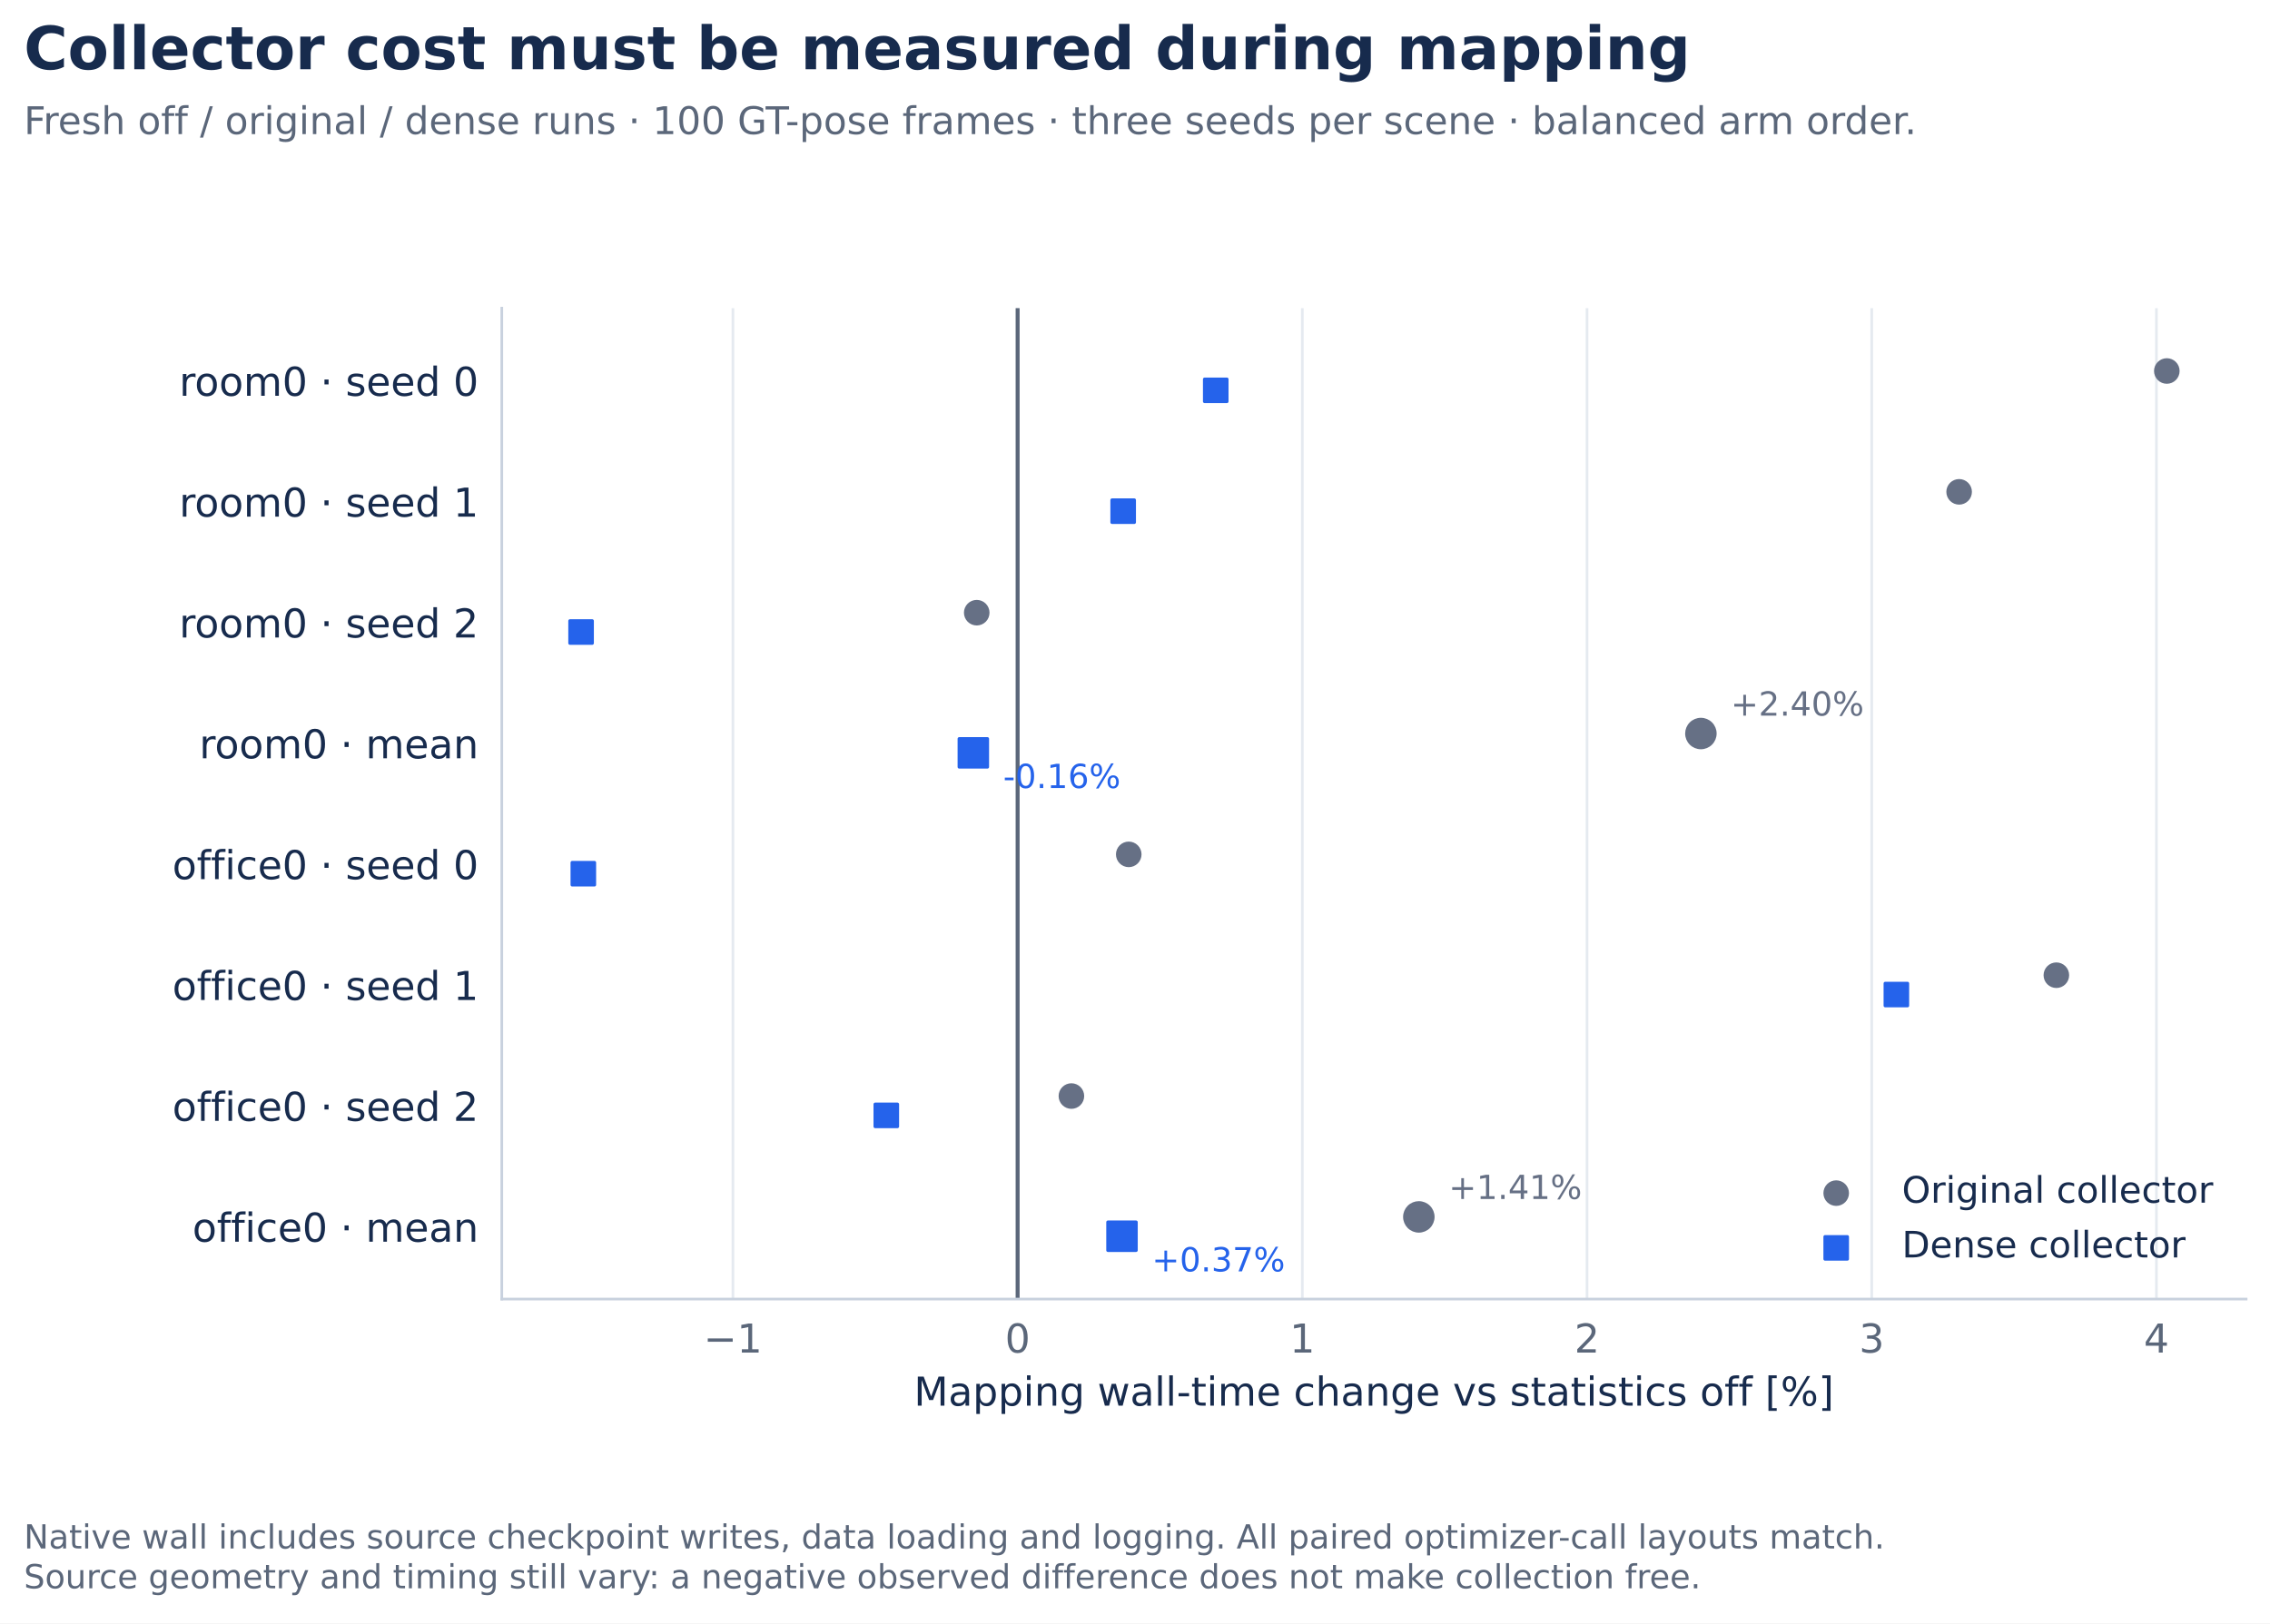
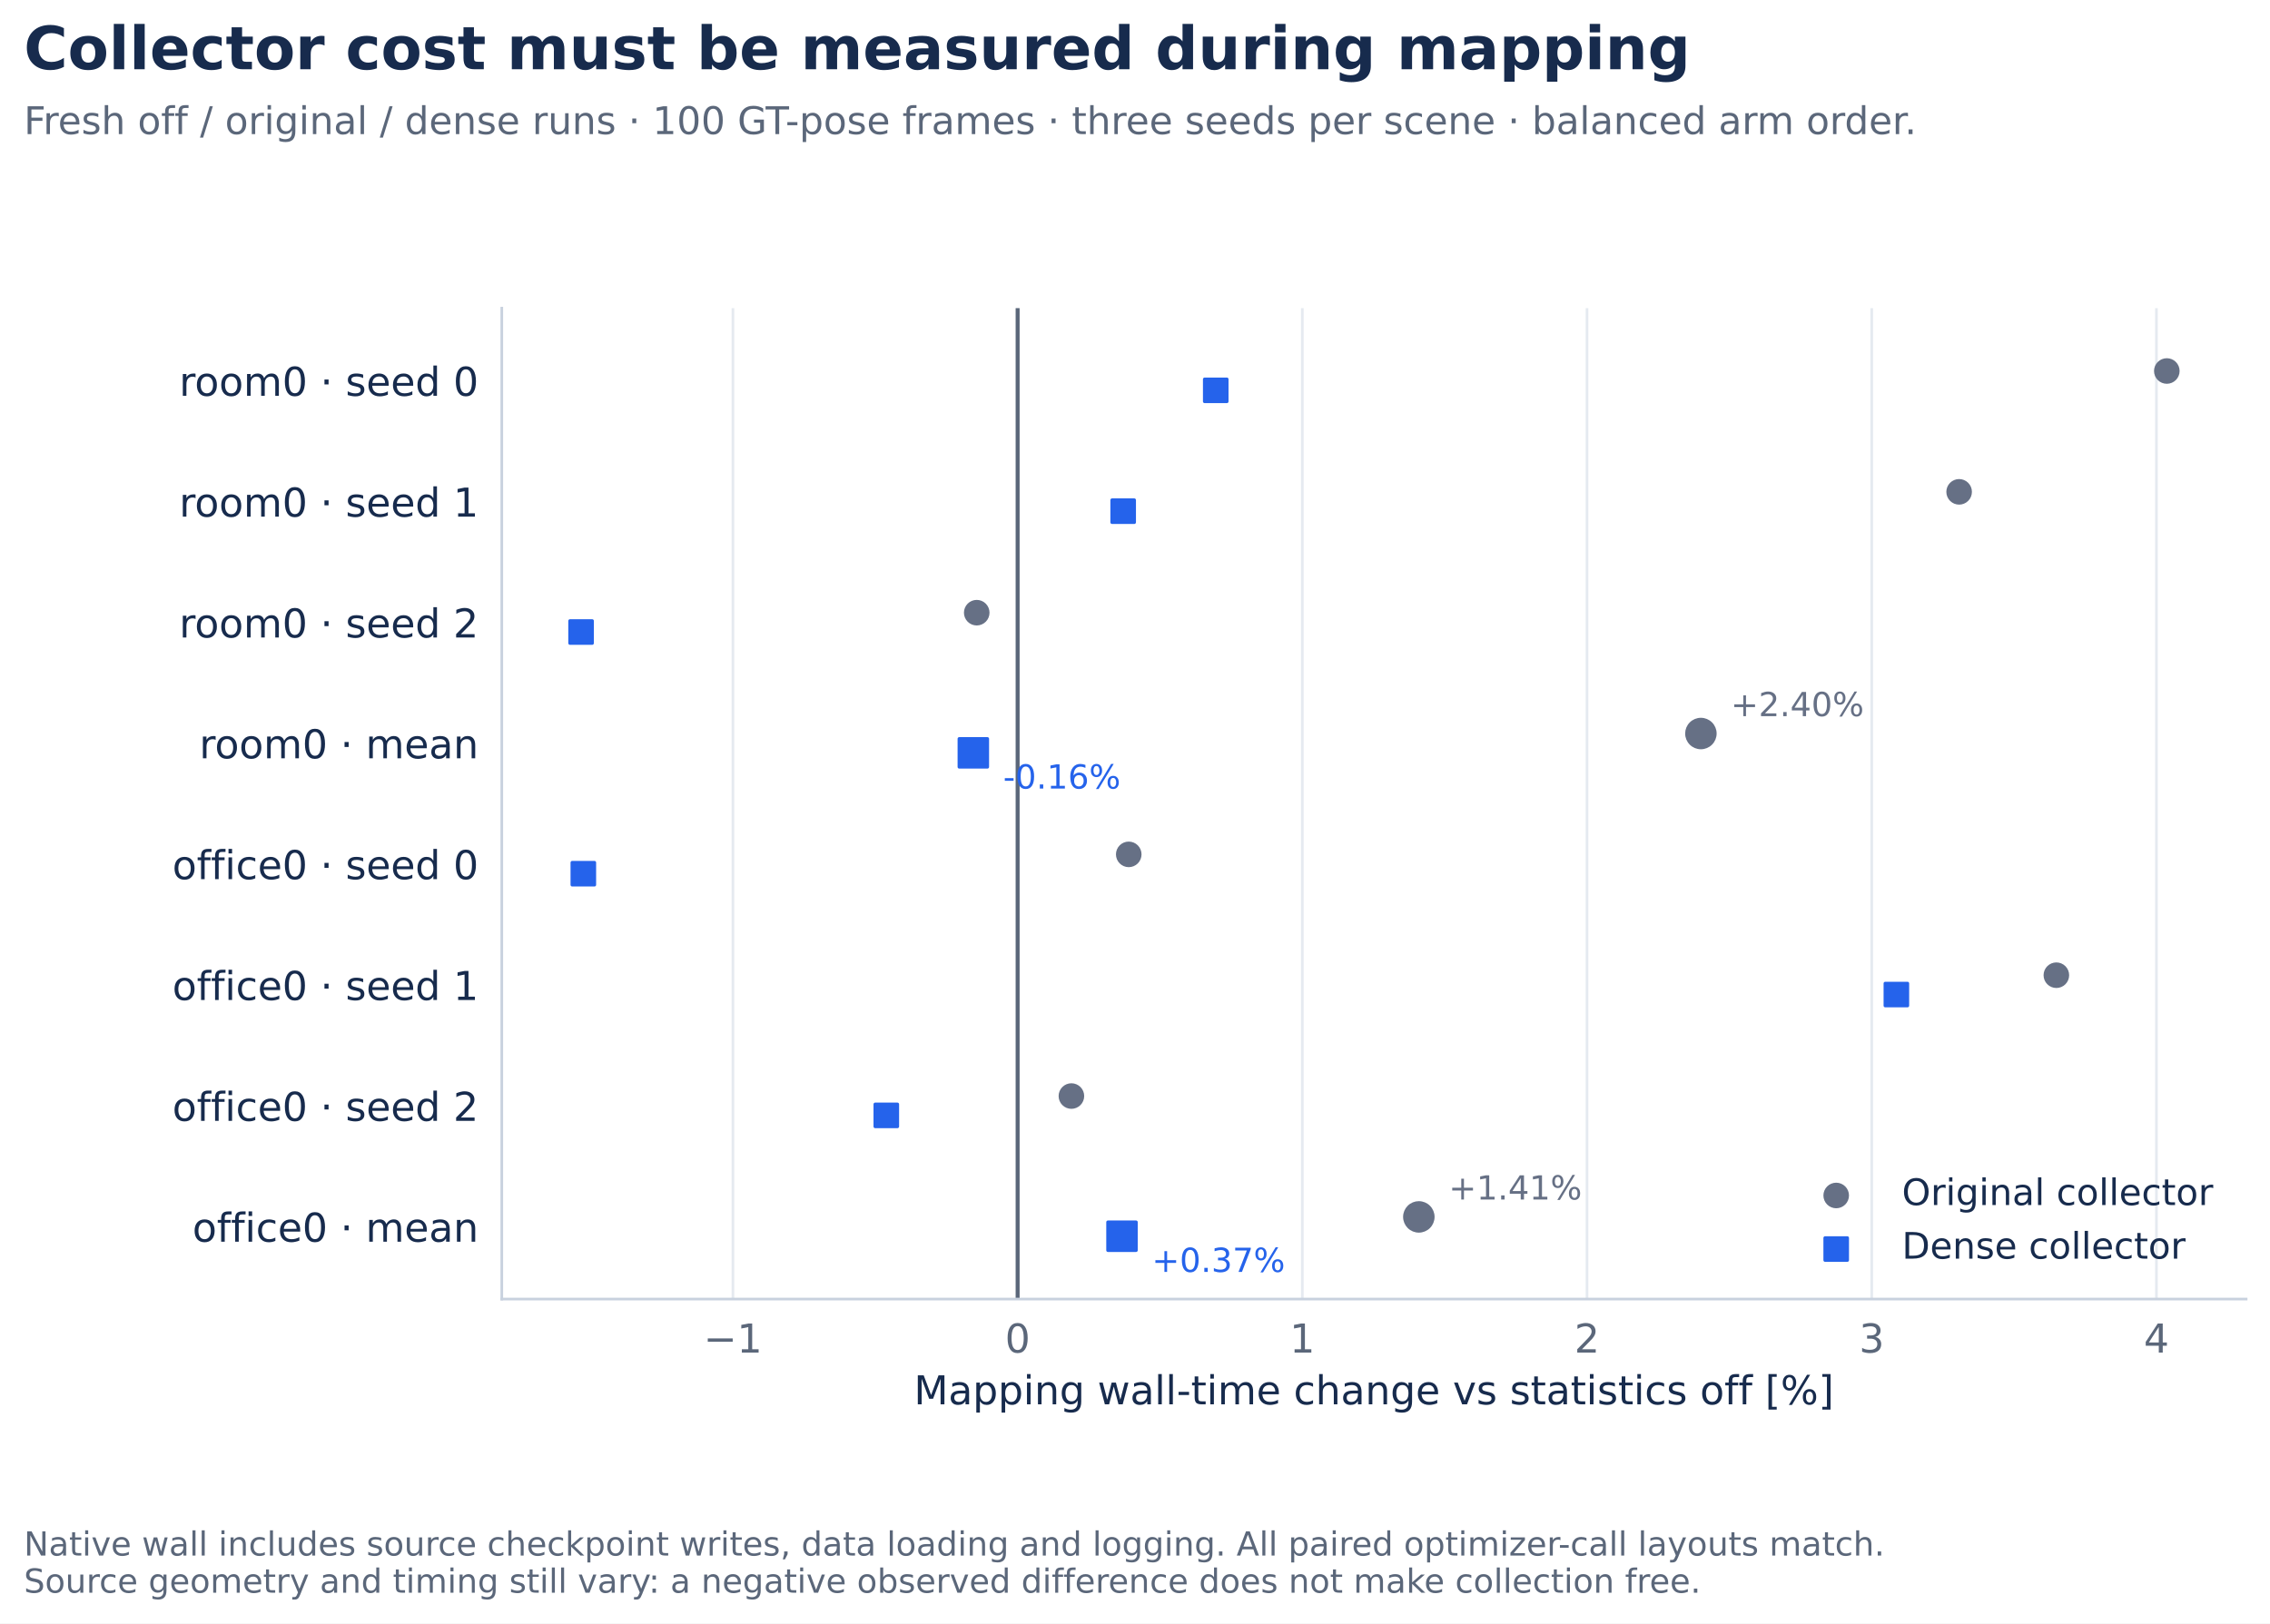
<svg xmlns="http://www.w3.org/2000/svg" xmlns:xlink="http://www.w3.org/1999/xlink" width="684pt" height="489.312pt" viewBox="0 0 684 489.312" version="1.1">
  <defs>
    <style type="text/css">*{stroke-linejoin: round; stroke-linecap: butt}</style>
  </defs>
  <g id="figure_1">
    <g id="patch_1">
      <path d="M 0 489.312  L 684 489.312  L 684 0  L 0 0  z " style="fill: #ffffff" />
    </g>
    <g id="axes_1">
      <g id="patch_2">
        <path d="M 151.2 391.536  L 676.8 391.536  L 676.8 92.88  L 151.2 92.88  z " style="fill: #ffffff" />
      </g>
      <g id="matplotlib.axis_1">
        <g id="xtick_1">
          <g id="line2d_1">
-             <path d="M 220.846 391.536  L 220.846 92.88  " clip-path="url(#p8adfb3e256)" style="fill: none; stroke: #e5eaf0; stroke-width: 0.8; stroke-linecap: square" />
+             <path d="M 220.846 391.536  L 220.846 92.88  " clip-path="url(#p59757db826)" style="fill: none; stroke: #e5eaf0; stroke-width: 0.8; stroke-linecap: square" />
          </g>
          <g id="line2d_2" />
          <g id="text_1">
-             <text style="font-size: 12px; font-family: 'DejaVu Sans'; text-anchor: middle; fill: #5b677a" x="220.846" y="407.653" transform="rotate(-0 220.8456 407.6532)">−1</text>
+             <text style="font-size: 12px; font-family: 'DejaVu Sans'; text-anchor: middle; fill: #5b677a" x="220.846" y="407.654" transform="rotate(-0 220.8456 407.6541)">−1</text>
          </g>
        </g>
        <g id="xtick_2">
          <g id="line2d_3">
-             <path d="M 306.632 391.536  L 306.632 92.88  " clip-path="url(#p8adfb3e256)" style="fill: none; stroke: #e5eaf0; stroke-width: 0.8; stroke-linecap: square" />
+             <path d="M 306.632 391.536  L 306.632 92.88  " clip-path="url(#p59757db826)" style="fill: none; stroke: #e5eaf0; stroke-width: 0.8; stroke-linecap: square" />
          </g>
          <g id="line2d_4" />
          <g id="text_2">
-             <text style="font-size: 12px; font-family: 'DejaVu Sans'; text-anchor: middle; fill: #5b677a" x="306.632" y="407.653" transform="rotate(-0 306.6321 407.6532)">0</text>
+             <text style="font-size: 12px; font-family: 'DejaVu Sans'; text-anchor: middle; fill: #5b677a" x="306.632" y="407.654" transform="rotate(-0 306.6321 407.6541)">0</text>
          </g>
        </g>
        <g id="xtick_3">
          <g id="line2d_5">
-             <path d="M 392.419 391.536  L 392.419 92.88  " clip-path="url(#p8adfb3e256)" style="fill: none; stroke: #e5eaf0; stroke-width: 0.8; stroke-linecap: square" />
+             <path d="M 392.419 391.536  L 392.419 92.88  " clip-path="url(#p59757db826)" style="fill: none; stroke: #e5eaf0; stroke-width: 0.8; stroke-linecap: square" />
          </g>
          <g id="line2d_6" />
          <g id="text_3">
-             <text style="font-size: 12px; font-family: 'DejaVu Sans'; text-anchor: middle; fill: #5b677a" x="392.419" y="407.653" transform="rotate(-0 392.4187 407.6532)">1</text>
+             <text style="font-size: 12px; font-family: 'DejaVu Sans'; text-anchor: middle; fill: #5b677a" x="392.419" y="407.654" transform="rotate(-0 392.4187 407.6541)">1</text>
          </g>
        </g>
        <g id="xtick_4">
          <g id="line2d_7">
-             <path d="M 478.205 391.536  L 478.205 92.88  " clip-path="url(#p8adfb3e256)" style="fill: none; stroke: #e5eaf0; stroke-width: 0.8; stroke-linecap: square" />
+             <path d="M 478.205 391.536  L 478.205 92.88  " clip-path="url(#p59757db826)" style="fill: none; stroke: #e5eaf0; stroke-width: 0.8; stroke-linecap: square" />
          </g>
          <g id="line2d_8" />
          <g id="text_4">
-             <text style="font-size: 12px; font-family: 'DejaVu Sans'; text-anchor: middle; fill: #5b677a" x="478.205" y="407.653" transform="rotate(-0 478.2052 407.6532)">2</text>
+             <text style="font-size: 12px; font-family: 'DejaVu Sans'; text-anchor: middle; fill: #5b677a" x="478.205" y="407.654" transform="rotate(-0 478.2052 407.6541)">2</text>
          </g>
        </g>
        <g id="xtick_5">
          <g id="line2d_9">
-             <path d="M 563.992 391.536  L 563.992 92.88  " clip-path="url(#p8adfb3e256)" style="fill: none; stroke: #e5eaf0; stroke-width: 0.8; stroke-linecap: square" />
+             <path d="M 563.992 391.536  L 563.992 92.88  " clip-path="url(#p59757db826)" style="fill: none; stroke: #e5eaf0; stroke-width: 0.8; stroke-linecap: square" />
          </g>
          <g id="line2d_10" />
          <g id="text_5">
-             <text style="font-size: 12px; font-family: 'DejaVu Sans'; text-anchor: middle; fill: #5b677a" x="563.992" y="407.653" transform="rotate(-0 563.9918 407.6532)">3</text>
+             <text style="font-size: 12px; font-family: 'DejaVu Sans'; text-anchor: middle; fill: #5b677a" x="563.992" y="407.654" transform="rotate(-0 563.9918 407.6541)">3</text>
          </g>
        </g>
        <g id="xtick_6">
          <g id="line2d_11">
-             <path d="M 649.778 391.536  L 649.778 92.88  " clip-path="url(#p8adfb3e256)" style="fill: none; stroke: #e5eaf0; stroke-width: 0.8; stroke-linecap: square" />
+             <path d="M 649.778 391.536  L 649.778 92.88  " clip-path="url(#p59757db826)" style="fill: none; stroke: #e5eaf0; stroke-width: 0.8; stroke-linecap: square" />
          </g>
          <g id="line2d_12" />
          <g id="text_6">
-             <text style="font-size: 12px; font-family: 'DejaVu Sans'; text-anchor: middle; fill: #5b677a" x="649.778" y="407.653" transform="rotate(-0 649.7783 407.6532)">4</text>
+             <text style="font-size: 12px; font-family: 'DejaVu Sans'; text-anchor: middle; fill: #5b677a" x="649.778" y="407.654" transform="rotate(-0 649.7783 407.6541)">4</text>
          </g>
        </g>
        <g id="text_7">
-           <text style="font-size: 12px; font-family: 'DejaVu Sans'; text-anchor: middle; fill: #172b4d" x="414" y="423.654" transform="rotate(-0 414 423.6541)">Mapping wall-time change vs statistics off [%]</text>
+           <text style="font-size: 12px; font-family: 'DejaVu Sans'; text-anchor: middle; fill: #172b4d" x="414" y="423.268" transform="rotate(-0 414 423.2679)">Mapping wall-time change vs statistics off [%]</text>
        </g>
      </g>
      <g id="matplotlib.axis_2">
        <g id="ytick_1">
          <g id="line2d_13" />
          <g id="text_8">
            <text style="font-size: 12px; font-family: 'DejaVu Sans'; text-anchor: end; fill: #172b4d" x="144.2" y="119.292" transform="rotate(-0 144.2 119.2919)">room0 · seed 0</text>
          </g>
        </g>
        <g id="ytick_2">
          <g id="line2d_14" />
          <g id="text_9">
            <text style="font-size: 12px; font-family: 'DejaVu Sans'; text-anchor: end; fill: #172b4d" x="144.2" y="155.713" transform="rotate(-0 144.2 155.7134)">room0 · seed 1</text>
          </g>
        </g>
        <g id="ytick_3">
          <g id="line2d_15" />
          <g id="text_10">
            <text style="font-size: 12px; font-family: 'DejaVu Sans'; text-anchor: end; fill: #172b4d" x="144.2" y="192.135" transform="rotate(-0 144.2 192.1349)">room0 · seed 2</text>
          </g>
        </g>
        <g id="ytick_4">
          <g id="line2d_16" />
          <g id="text_11">
-             <text style="font-size: 12px; font-family: 'DejaVu Sans'; text-anchor: end; fill: #172b4d" x="144.2" y="228.556" transform="rotate(-0 144.2 228.5559)">room0 · mean</text>
+             <text style="font-size: 12px; font-family: 'DejaVu Sans'; text-anchor: end; fill: #172b4d" x="144.2" y="228.556" transform="rotate(-0 144.2 228.5563)">room0 · mean</text>
          </g>
        </g>
        <g id="ytick_5">
          <g id="line2d_17" />
          <g id="text_12">
            <text style="font-size: 12px; font-family: 'DejaVu Sans'; text-anchor: end; fill: #172b4d" x="144.2" y="264.978" transform="rotate(-0 144.2 264.9778)">office0 · seed 0</text>
          </g>
        </g>
        <g id="ytick_6">
          <g id="line2d_18" />
          <g id="text_13">
            <text style="font-size: 12px; font-family: 'DejaVu Sans'; text-anchor: end; fill: #172b4d" x="144.2" y="301.399" transform="rotate(-0 144.2 301.3993)">office0 · seed 1</text>
          </g>
        </g>
        <g id="ytick_7">
          <g id="line2d_19" />
          <g id="text_14">
            <text style="font-size: 12px; font-family: 'DejaVu Sans'; text-anchor: end; fill: #172b4d" x="144.2" y="337.821" transform="rotate(-0 144.2 337.8207)">office0 · seed 2</text>
          </g>
        </g>
        <g id="ytick_8">
          <g id="line2d_20" />
          <g id="text_15">
            <text style="font-size: 12px; font-family: 'DejaVu Sans'; text-anchor: end; fill: #172b4d" x="144.2" y="374.242" transform="rotate(-0 144.2 374.2422)">office0 · mean</text>
          </g>
        </g>
      </g>
      <g id="PathCollection_1">
        <defs>
          <path id="me56fe69899" d="M 0 3.354  C 0.89 3.354 1.743 3.001 2.372 2.372  C 3.001 1.743 3.354 0.89 3.354 0  C 3.354 -0.89 3.001 -1.743 2.372 -2.372  C 1.743 -3.001 0.89 -3.354 0 -3.354  C -0.89 -3.354 -1.743 -3.001 -2.372 -2.372  C -3.001 -1.743 -3.354 -0.89 -3.354 0  C -3.354 0.89 -3.001 1.743 -2.372 2.372  C -1.743 3.001 -0.89 3.354 0 3.354  z " style="stroke: #667085" />
        </defs>
-         <g clip-path="url(#p8adfb3e256)">
+         <g clip-path="url(#p59757db826)">
          <use xlink:href="#me56fe69899" x="652.909" y="111.819" style="fill: #667085; stroke: #667085" />
        </g>
      </g>
      <g id="PathCollection_2">
        <defs>
          <path id="m3674b7617b" d="M -3.354 3.354  L 3.354 3.354  L 3.354 -3.354  L -3.354 -3.354  z " style="stroke: #2563eb" />
        </defs>
-         <g clip-path="url(#p8adfb3e256)">
+         <g clip-path="url(#p59757db826)">
          <use xlink:href="#m3674b7617b" x="366.329" y="117.647" style="fill: #2563eb; stroke: #2563eb" />
        </g>
      </g>
      <g id="PathCollection_3">
-         <g clip-path="url(#p8adfb3e256)">
+         <g clip-path="url(#p59757db826)">
          <use xlink:href="#me56fe69899" x="590.328" y="148.241" style="fill: #667085; stroke: #667085" />
        </g>
      </g>
      <g id="PathCollection_4">
-         <g clip-path="url(#p8adfb3e256)">
+         <g clip-path="url(#p59757db826)">
          <use xlink:href="#m3674b7617b" x="338.434" y="154.068" style="fill: #2563eb; stroke: #2563eb" />
        </g>
      </g>
      <g id="PathCollection_5">
-         <g clip-path="url(#p8adfb3e256)">
+         <g clip-path="url(#p59757db826)">
          <use xlink:href="#me56fe69899" x="294.31" y="184.662" style="fill: #667085; stroke: #667085" />
        </g>
      </g>
      <g id="PathCollection_6">
-         <g clip-path="url(#p8adfb3e256)">
+         <g clip-path="url(#p59757db826)">
          <use xlink:href="#m3674b7617b" x="175.091" y="190.49" style="fill: #2563eb; stroke: #2563eb" />
        </g>
      </g>
      <g id="PathCollection_7">
        <defs>
          <path id="m3fc83920d9" d="M 0 4.243  C 1.125 4.243 2.204 3.796 3 3  C 3.796 2.204 4.243 1.125 4.243 0  C 4.243 -1.125 3.796 -2.204 3 -3  C 2.204 -3.796 1.125 -4.243 0 -4.243  C -1.125 -4.243 -2.204 -3.796 -3 -3  C -3.796 -2.204 -4.243 -1.125 -4.243 0  C -4.243 1.125 -3.796 2.204 -3 3  C -2.204 3.796 -1.125 4.243 0 4.243  z " style="stroke: #667085" />
        </defs>
-         <g clip-path="url(#p8adfb3e256)">
+         <g clip-path="url(#p59757db826)">
          <use xlink:href="#m3fc83920d9" x="512.516" y="221.084" style="fill: #667085; stroke: #667085" />
        </g>
      </g>
      <g id="PathCollection_8">
        <defs>
          <path id="m6ceb4b5570" d="M -4.243 4.243  L 4.243 4.243  L 4.243 -4.243  L -4.243 -4.243  z " style="stroke: #2563eb" />
        </defs>
-         <g clip-path="url(#p8adfb3e256)">
+         <g clip-path="url(#p59757db826)">
          <use xlink:href="#m6ceb4b5570" x="293.285" y="226.911" style="fill: #2563eb; stroke: #2563eb" />
        </g>
      </g>
      <g id="PathCollection_9">
-         <g clip-path="url(#p8adfb3e256)">
+         <g clip-path="url(#p59757db826)">
          <use xlink:href="#me56fe69899" x="340.115" y="257.505" style="fill: #667085; stroke: #667085" />
        </g>
      </g>
      <g id="PathCollection_10">
-         <g clip-path="url(#p8adfb3e256)">
+         <g clip-path="url(#p59757db826)">
          <use xlink:href="#m3674b7617b" x="175.77" y="263.332" style="fill: #2563eb; stroke: #2563eb" />
        </g>
      </g>
      <g id="PathCollection_11">
-         <g clip-path="url(#p8adfb3e256)">
+         <g clip-path="url(#p59757db826)">
          <use xlink:href="#me56fe69899" x="619.626" y="293.926" style="fill: #667085; stroke: #667085" />
        </g>
      </g>
      <g id="PathCollection_12">
-         <g clip-path="url(#p8adfb3e256)">
+         <g clip-path="url(#p59757db826)">
          <use xlink:href="#m3674b7617b" x="571.418" y="299.754" style="fill: #2563eb; stroke: #2563eb" />
        </g>
      </g>
      <g id="PathCollection_13">
-         <g clip-path="url(#p8adfb3e256)">
+         <g clip-path="url(#p59757db826)">
          <use xlink:href="#me56fe69899" x="322.837" y="330.348" style="fill: #667085; stroke: #667085" />
        </g>
      </g>
      <g id="PathCollection_14">
-         <g clip-path="url(#p8adfb3e256)">
+         <g clip-path="url(#p59757db826)">
          <use xlink:href="#m3674b7617b" x="267.062" y="336.175" style="fill: #2563eb; stroke: #2563eb" />
        </g>
      </g>
      <g id="PathCollection_15">
-         <g clip-path="url(#p8adfb3e256)">
+         <g clip-path="url(#p59757db826)">
          <use xlink:href="#m3fc83920d9" x="427.526" y="366.769" style="fill: #667085; stroke: #667085" />
        </g>
      </g>
      <g id="PathCollection_16">
-         <g clip-path="url(#p8adfb3e256)">
+         <g clip-path="url(#p59757db826)">
          <use xlink:href="#m6ceb4b5570" x="338.083" y="372.597" style="fill: #2563eb; stroke: #2563eb" />
        </g>
      </g>
      <g id="line2d_21">
-         <path d="M 306.632 391.536  L 306.632 92.88  " clip-path="url(#p8adfb3e256)" style="fill: none; stroke: #5b677a; stroke-width: 1.2; stroke-linecap: square" />
+         <path d="M 306.632 391.536  L 306.632 92.88  " clip-path="url(#p59757db826)" style="fill: none; stroke: #5b677a; stroke-width: 1.2; stroke-linecap: square" />
      </g>
      <g id="patch_3">
        <path d="M 151.2 391.536  L 151.2 92.88  " style="fill: none; stroke: #c8d1de; stroke-width: 0.8; stroke-linejoin: miter; stroke-linecap: square" />
      </g>
      <g id="patch_4">
        <path d="M 151.2 391.536  L 676.8 391.536  " style="fill: none; stroke: #c8d1de; stroke-width: 0.8; stroke-linejoin: miter; stroke-linecap: square" />
      </g>
      <g id="text_16">
-         <text style="font-size: 10px; font-family: 'DejaVu Sans'; text-anchor: start; fill: #667085" x="521.516" y="215.681" transform="rotate(-0 521.5155 215.6812)">+2.40%</text>
+         <text style="font-size: 10px; font-family: 'DejaVu Sans'; text-anchor: start; fill: #667085" x="521.516" y="215.843" transform="rotate(-0 521.5155 215.8429)">+2.40%</text>
      </g>
      <g id="text_17">
-         <text style="font-size: 10px; font-family: 'DejaVu Sans'; text-anchor: start; fill: #2563eb" x="302.285" y="237.509" transform="rotate(-0 302.2847 237.5086)">-0.16%</text>
+         <text style="font-size: 10px; font-family: 'DejaVu Sans'; text-anchor: start; fill: #2563eb" x="302.285" y="237.67" transform="rotate(-0 302.2847 237.6704)">-0.16%</text>
      </g>
      <g id="text_18">
-         <text style="font-size: 10px; font-family: 'DejaVu Sans'; text-anchor: start; fill: #667085" x="436.526" y="361.367" transform="rotate(-0 436.5258 361.3671)">+1.41%</text>
+         <text style="font-size: 10px; font-family: 'DejaVu Sans'; text-anchor: start; fill: #667085" x="436.526" y="361.529" transform="rotate(-0 436.5258 361.5288)">+1.41%</text>
      </g>
      <g id="text_19">
-         <text style="font-size: 10px; font-family: 'DejaVu Sans'; text-anchor: start; fill: #2563eb" x="347.083" y="383.194" transform="rotate(-0 347.0833 383.1945)">+0.37%</text>
+         <text style="font-size: 10px; font-family: 'DejaVu Sans'; text-anchor: start; fill: #2563eb" x="347.083" y="383.356" transform="rotate(-0 347.0833 383.3562)">+0.37%</text>
      </g>
      <g id="legend_1">
        <g id="PathCollection_17">
          <g>
-             <use xlink:href="#me56fe69899" x="553.287" y="359.605" style="fill: #667085; stroke: #667085" />
+             <use xlink:href="#me56fe69899" x="553.287" y="360.315" style="fill: #667085; stroke: #667085" />
          </g>
        </g>
        <g id="text_20">
-           <text style="font-size: 11px; font-family: 'DejaVu Sans'; text-anchor: start; fill: #172b4d" x="573.087" y="362.493" transform="rotate(-0 573.0872 362.4926)">Original collector</text>
+           <text style="font-size: 11px; font-family: 'DejaVu Sans'; text-anchor: start; fill: #172b4d" x="573.087" y="363.202" transform="rotate(-0 573.0872 363.2024)">Original collector</text>
        </g>
        <g id="PathCollection_18">
          <g>
-             <use xlink:href="#m3674b7617b" x="553.287" y="376.106" style="fill: #2563eb; stroke: #2563eb" />
+             <use xlink:href="#m3674b7617b" x="553.287" y="376.461" style="fill: #2563eb; stroke: #2563eb" />
          </g>
        </g>
        <g id="text_21">
-           <text style="font-size: 11px; font-family: 'DejaVu Sans'; text-anchor: start; fill: #172b4d" x="573.087" y="378.993" transform="rotate(-0 573.0872 378.9934)">Dense collector</text>
+           <text style="font-size: 11px; font-family: 'DejaVu Sans'; text-anchor: start; fill: #172b4d" x="573.087" y="379.348" transform="rotate(-0 573.0872 379.3483)">Dense collector</text>
        </g>
      </g>
    </g>
    <g id="text_22">
      <text style="font-weight: 700; font-size: 18px; font-family: 'DejaVu Sans'; text-anchor: start; fill: #172b4d" x="7.2" y="20.877" transform="rotate(-0 7.2 20.87719)">Collector cost must be measured during mapping</text>
    </g>
    <g id="text_23">
      <text style="font-size: 11.5px; font-family: 'DejaVu Sans'; text-anchor: start; fill: #5b677a" x="7.2" y="40.418" transform="rotate(-0 7.2 40.4182)">Fresh off / original / dense runs · 100 GT-pose frames · three seeds per scene · balanced arm order.</text>
    </g>
    <g id="text_24">
-       <text style="font-size: 10px; font-family: 'DejaVu Sans'; fill: #5b677a" transform="translate(7.2 466.7059)">Native wall includes source checkpoint writes, data loading and logging. All paired optimizer-call layouts match.</text>
-       <text style="font-size: 10px; font-family: 'DejaVu Sans'; fill: #5b677a" transform="translate(7.2 478.7087)">Source geometry and timing still vary: a negative observed difference does not make collection free.</text>
+       <text style="font-size: 10px; font-family: 'DejaVu Sans'; fill: #5b677a" transform="translate(7.2 468.8345)">Native wall includes source checkpoint writes, data loading and logging. All paired optimizer-call layouts match.</text>
+       <text style="font-size: 10px; font-family: 'DejaVu Sans'; fill: #5b677a" transform="translate(7.2 480.0323)">Source geometry and timing still vary: a negative observed difference does not make collection free.</text>
    </g>
  </g>
  <defs>
-     <clipPath id="p8adfb3e256">
+     <clipPath id="p59757db826">
      <rect x="151.2" y="92.88" width="525.6" height="298.656" />
    </clipPath>
  </defs>
</svg>
